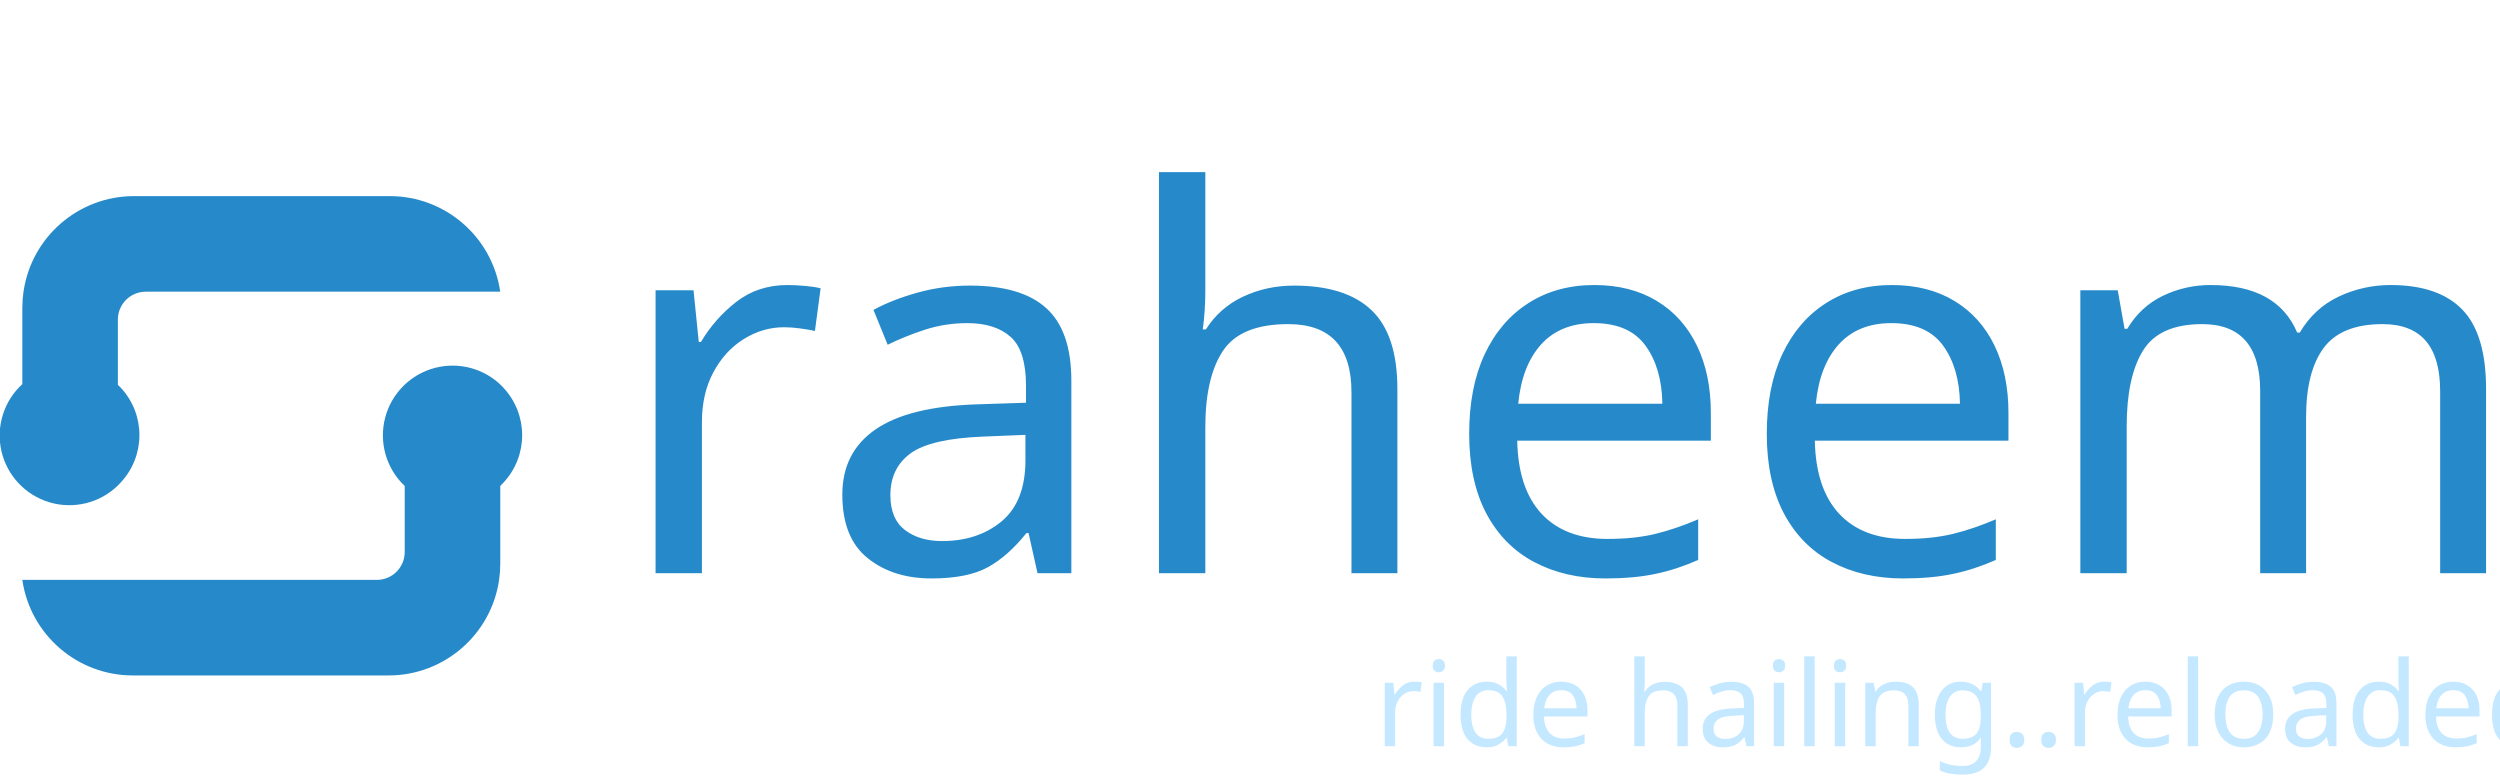
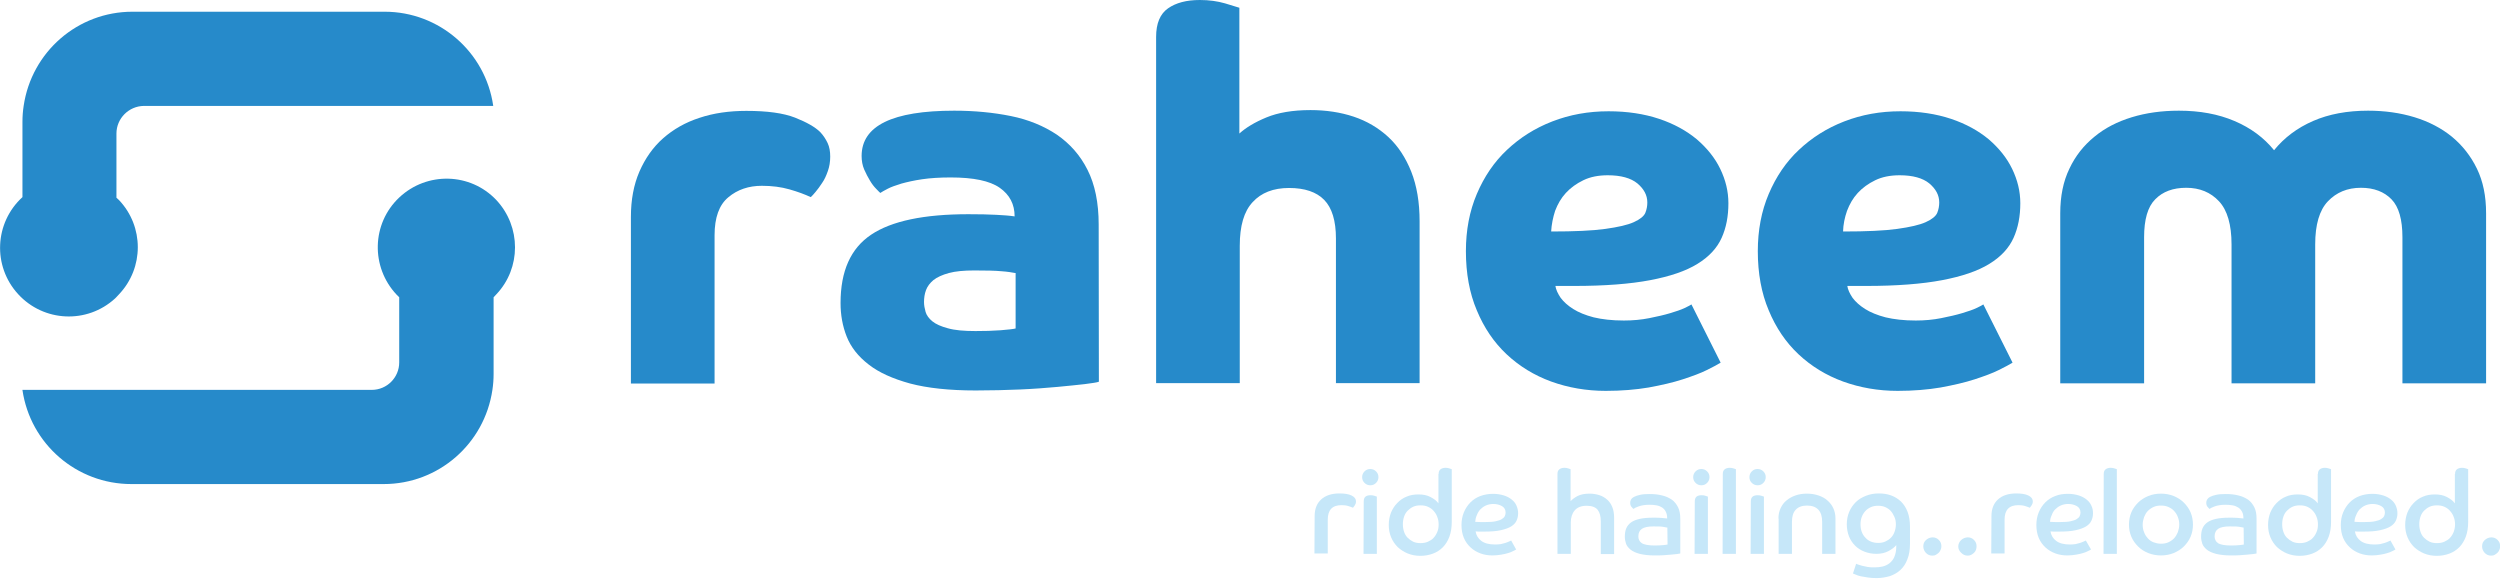
- <svg xmlns="http://www.w3.org/2000/svg" width="274.782" height="86.017" viewBox="0 0 274.782 86.017">
-   <g id="Group_651" data-name="Group 651" transform="translate(-184.218 -74.983)">
-     <g id="Group_1" data-name="Group 1" transform="translate(112.404 10.413)">
-       <g id="Group_650" data-name="Group 650" transform="translate(71.814 51.57)">
-         <path id="Path_1" data-name="Path 1" d="M135.368,91.223h-28.14a12.273,12.273,0,0,0-12.125,10.5,12.539,12.539,0,0,0-.129,1.764v8.4a7.657,7.657,0,1,0,10.465,11.179,4.166,4.166,0,0,0,.315-.327,7.638,7.638,0,0,0,0-10.5c-.089-.095-.186-.18-.279-.27V104.8a3.066,3.066,0,0,1,3.06-3.072H147.5v-.012A12.271,12.271,0,0,0,135.368,91.223Z" transform="translate(-92.52 -56.667)" fill="#268aca" />
-         <path id="Path_2" data-name="Path 2" d="M147.471,109.564a7.66,7.66,0,1,0-10.829,10.829l.008.007v7.265a3.063,3.063,0,0,1-3.06,3.061H94.621v.012a12.271,12.271,0,0,0,12.137,10.49H134.9a12.273,12.273,0,0,0,12.125-10.5,12.538,12.538,0,0,0,.129-1.764V120.4l0,0a4.167,4.167,0,0,0,.315-.327,7.638,7.638,0,0,0,0-10.5Z" transform="translate(-92.167 -53.988)" fill="#268aca" />
-         <text id="raheem" transform="translate(67.118 76)" fill="#268aca" font-size="58" font-family="SegoeUI, Segoe UI">
-           <tspan x="0" y="0">raheem</tspan>
-         </text>
+ <svg xmlns="http://www.w3.org/2000/svg" version="1.1" id="Layer_1" x="0px" y="0px" viewBox="0 0 1258.1 290.9" style="enable-background:new 0 0 1258.1 290.9;" xml:space="preserve">
+   <style type="text/css">
+ 	.st0{fill:#268ACA;}
+ 	.st1{enable-background:new    ;}
+ 	.st2{fill:#C6E7F9;}
+ </style>
+   <g id="Group_651" transform="translate(-184.218 -61.983)">
+     <g id="Group_1" transform="translate(112.404 10.413)">
+       <g id="Group_650" transform="translate(71.814 51.57)">
+         <path id="Path_1" class="st0" d="M193.6,5.9h-127c-27.5,0-50.7,20.2-54.7,47.4c-0.4,2.6-0.6,5.3-0.6,8v37.9     C-2.8,112.1-3.8,133.9,9.1,148c12.9,14.1,34.7,15.1,48.8,2.2c0.2-0.2,0.4-0.4,0.6-0.6c0.5-0.5,1-1,1.4-1.5     c12.6-13.3,12.6-34.1,0-47.4c-0.4-0.4-0.8-0.8-1.3-1.2V67.2c0-7.6,6.2-13.8,13.8-13.9l0,0h175.8v-0.1     C244.3,26.1,221,5.9,193.6,5.9z" />
+         <path id="Path_2" class="st0" d="M249.8,100.7c-13.1-13.9-35-14.4-48.9-1.3s-14.4,35-1.3,48.9c0.4,0.4,0.9,0.9,1.3,1.3l0,0v32.8     c0,7.6-6.2,13.8-13.8,13.8H11.3v0.1c4,27.2,27.3,47.3,54.8,47.3h127c27.5,0,50.7-20.2,54.7-47.4c0.4-2.6,0.6-5.3,0.6-8v-38.6l0,0     c0.5-0.5,1-1,1.4-1.5C262.3,134.9,262.3,114.1,249.8,100.7L249.8,100.7z" />
+         <g class="st1">
+           <path class="st0" d="M317.5,109.1c0-8.5,1.4-16.1,4.3-22.8c2.9-6.6,6.8-12.2,11.9-16.7c5.1-4.5,11.2-8,18.3-10.3      c7.2-2.4,15-3.5,23.6-3.5c10.5,0,18.6,1.1,24.5,3.4c5.8,2.3,10.1,4.7,12.7,7.3c1.6,1.7,2.8,3.6,3.7,5.5s1.3,4.2,1.3,6.8      s-0.4,5.1-1.2,7.3c-0.8,2.3-1.7,4.3-2.9,6c-1.1,1.7-2.2,3.2-3.3,4.5c-1,1.2-1.8,2.1-2.4,2.6c-3-1.4-6.5-2.7-10.7-3.9      c-4.2-1.2-8.8-1.8-13.9-1.8c-6.6,0-12.3,1.9-16.9,5.8c-4.6,3.8-6.9,10.2-6.9,19.1V193h-42.1L317.5,109.1L317.5,109.1z" />
+           <path class="st0" d="M553,192.1c-1,0.4-3.4,0.7-7.1,1.2c-3.7,0.4-8.2,0.9-13.7,1.4s-11.8,1-18.8,1.3c-7.1,0.3-14.5,0.5-22.4,0.5      c-13.3,0-24.3-1.2-33-3.5c-8.7-2.4-15.7-5.5-20.9-9.6c-5.2-4-8.9-8.7-11-14s-3.1-10.9-3.1-16.9c0-16.1,5.1-27.5,15.4-34.4      c10.3-6.9,26.6-10.3,48.9-10.3c5.6,0,10.2,0.1,14,0.3c3.7,0.2,6.8,0.4,9.3,0.8c0-6.1-2.5-10.9-7.5-14.4s-13.2-5.2-24.7-5.2      c-5.4,0-10.2,0.3-14.3,0.9s-7.6,1.4-10.5,2.2c-2.9,0.9-5.2,1.7-6.9,2.6s-3,1.6-3.7,2.1c-0.4-0.3-1-1-2.1-2.1      c-1-1-2.1-2.4-3.1-4.1s-2-3.5-2.9-5.6s-1.3-4.4-1.3-6.8c0-15.2,15.5-22.8,46.6-22.8c10.1,0,19.6,0.9,28.5,2.7      c8.9,1.8,16.6,5,23.2,9.4c6.5,4.5,11.7,10.3,15.4,17.7c3.7,7.3,5.6,16.5,5.6,27.5L553,192.1L553,192.1z M510.9,137.4      c-1.6-0.3-3.9-0.7-6.9-0.9c-3.1-0.3-7.6-0.4-13.7-0.4c-5.2,0-9.5,0.4-12.8,1.3s-5.9,2.1-7.7,3.5c-1.8,1.5-3.1,3.2-3.8,5.1      s-1,3.9-1,6c0,1.6,0.3,3.2,0.8,5c0.5,1.7,1.7,3.3,3.4,4.7c1.7,1.4,4.4,2.6,7.8,3.5c3.5,1,8.1,1.4,13.9,1.4      c4.5,0,8.7-0.1,12.6-0.4c3.8-0.3,6.4-0.6,7.6-0.9v-27.9H510.9z" />
+           <path class="st0" d="M581.8,18.6c0-6.8,2-11.6,6-14.4c4-2.8,9.3-4.2,16-4.2c4.7,0,8.9,0.6,12.7,1.7c3.7,1.1,6.1,1.9,7.2,2.2      v63.3c3.3-3,7.8-5.7,13.6-8.1s13.2-3.7,22.2-3.7c7.8,0,15.1,1.1,21.7,3.3c6.6,2.2,12.4,5.6,17.4,10.2s8.8,10.5,11.6,17.5      c2.8,7.1,4.2,15.4,4.2,25v81.4h-42.1V120c0-8.9-2-15.4-5.9-19.4s-9.8-6-17.7-6s-14,2.4-18.3,7.1c-4.4,4.7-6.5,12-6.5,22v69.1      h-42.1V18.6z" />
+           <path class="st0" d="M782.7,143.7c0.3,2.1,1.3,4.1,2.7,6.2c1.5,2,3.6,3.9,6.3,5.6s6.1,3.1,10.3,4.2c4.2,1,9.2,1.6,15.2,1.6      c4.5,0,8.8-0.4,12.8-1.2c4-0.8,7.5-1.6,10.5-2.5s5.4-1.7,7.3-2.6s3-1.5,3.4-1.8l14.7,29.3c-1.4,0.9-3.7,2.1-6.9,3.7      c-3.2,1.6-7.3,3.1-12.2,4.7c-4.9,1.6-10.6,2.9-17.1,4.1c-6.5,1.1-13.7,1.7-21.6,1.7c-9.8,0-18.9-1.6-27.5-4.7      c-8.5-3.1-16-7.7-22.4-13.7s-11.4-13.4-15-22.1c-3.7-8.7-5.5-18.7-5.5-29.8c0-10.5,1.8-20.1,5.5-28.8      c3.7-8.7,8.7-16.1,15.2-22.2s14-10.9,22.8-14.3c8.8-3.4,18.1-5.1,28.3-5.1c9.4,0,17.9,1.3,25.4,3.8s13.8,6,19,10.3      c5.1,4.4,9.1,9.3,11.8,14.9c2.7,5.6,4.1,11.3,4.1,17.3c0,6.5-1.1,12.3-3.4,17.4s-6.3,9.5-12.2,13.1c-5.8,3.6-13.8,6.3-23.8,8.2      c-10,1.9-22.8,2.9-38.3,2.9h-9.4V143.7z M780.6,116.5c11.7,0,20.8-0.4,27.2-1.3c6.5-0.9,11.3-2,14.4-3.4s5.1-3,5.8-4.7      c0.7-1.7,1-3.5,1-5.2c0-3.7-1.7-6.8-5-9.6c-3.3-2.7-8.3-4.1-14.9-4.1c-4.7,0-8.8,0.8-12.3,2.5s-6.4,3.8-8.8,6.4      c-2.4,2.6-4.1,5.6-5.4,9C781.5,109.5,780.8,113,780.6,116.5z" />
+           <path class="st0" d="M929.6,143.7c0.3,2.1,1.3,4.1,2.7,6.2c1.5,2,3.6,3.9,6.3,5.6c2.7,1.7,6.1,3.1,10.3,4.2      c4.2,1,9.2,1.6,15.2,1.6c4.5,0,8.8-0.4,12.8-1.2c4-0.8,7.5-1.6,10.5-2.5s5.4-1.7,7.3-2.6s3-1.5,3.4-1.8l14.7,29.3      c-1.4,0.9-3.7,2.1-6.9,3.7c-3.2,1.6-7.3,3.1-12.2,4.7c-4.9,1.6-10.6,2.9-17.1,4.1c-6.5,1.1-13.7,1.7-21.6,1.7      c-9.8,0-18.9-1.6-27.5-4.7c-8.5-3.1-16-7.7-22.4-13.7s-11.4-13.4-15-22.1c-3.7-8.7-5.5-18.7-5.5-29.8c0-10.5,1.8-20.1,5.5-28.8      c3.7-8.7,8.7-16.1,15.2-22.2s14-10.9,22.8-14.3c8.8-3.4,18.1-5.1,28.3-5.1c9.4,0,17.9,1.3,25.4,3.8s13.8,6,19,10.3      c5.1,4.4,9.1,9.3,11.8,14.9c2.7,5.6,4.1,11.3,4.1,17.3c0,6.5-1.1,12.3-3.4,17.4s-6.3,9.5-12.2,13.1c-5.8,3.6-13.8,6.3-23.8,8.2      c-10,1.9-22.8,2.9-38.3,2.9h-9.4V143.7z M927.5,116.5c11.7,0,20.8-0.4,27.2-1.3c6.5-0.9,11.3-2,14.4-3.4s5.1-3,5.8-4.7      c0.7-1.7,1-3.5,1-5.2c0-3.7-1.7-6.8-5-9.6c-3.3-2.7-8.3-4.1-14.9-4.1c-4.7,0-8.8,0.8-12.3,2.5s-6.4,3.8-8.8,6.4s-4.1,5.6-5.4,9      C928.3,109.5,927.6,113,927.5,116.5z" />
+           <path class="st0" d="M1036.8,107.3c0-8.5,1.5-16,4.6-22.4c3-6.4,7.2-11.7,12.6-16.1c5.3-4.4,11.6-7.6,18.8-9.8      c7.2-2.2,15.1-3.3,23.7-3.3c10.5,0,19.8,1.7,28,5.2c8.2,3.5,14.8,8.4,19.9,14.7c5.1-6.3,11.6-11.2,19.6-14.7      c8-3.5,17.3-5.2,27.7-5.2c8.4,0,16.2,1.1,23.4,3.3c7.2,2.2,13.5,5.5,18.8,9.8c5.3,4.4,9.5,9.7,12.6,16.1s4.6,13.8,4.6,22.4v85.6      H1209v-73.5c0-8.9-1.8-15.3-5.5-19.1c-3.7-3.8-8.8-5.8-15.4-5.8c-6.8,0-12.3,2.3-16.6,6.8c-4.3,4.5-6.4,11.8-6.4,21.7v69.9H1123      V123c0-9.9-2.1-17.2-6.3-21.7c-4.2-4.5-9.7-6.8-16.5-6.8c-6.6,0-11.8,1.9-15.6,5.8c-3.8,3.8-5.6,10.2-5.6,19.1v73.5h-42.2V107.3      z" />
+         </g>
      </g>
    </g>
-     <text id="ride_hailing..reloaded." data-name="ride hailing..reloaded." transform="translate(397 157)" fill="#c4e8ff" font-size="13" font-family="SegoeUI, Segoe UI">
-       <tspan x="-61.687" y="0">ride hailing..reloaded.</tspan>
-     </text>
+     <g class="st1">
+       <path class="st2" d="M845.8,321.7c0-3.6,1.1-6.4,3.3-8.4c2.2-2,5.3-3,9.2-3c2.5,0,4.5,0.3,6,1s2.3,1.7,2.3,3.1    c0,0.7-0.2,1.3-0.6,1.9c-0.4,0.6-0.7,1-0.9,1.2c-0.7-0.3-1.5-0.6-2.5-0.9c-1-0.3-2.1-0.4-3.3-0.4c-4.6,0-6.9,2.4-6.9,7.3v17h-6.7    L845.8,321.7L845.8,321.7z" />
+       <path class="st2" d="M873.8,298c1.1,0,2.1,0.4,2.9,1.2c0.8,0.8,1.2,1.7,1.2,2.9c0,1.1-0.4,2.1-1.2,2.9c-0.8,0.8-1.7,1.2-2.9,1.2    c-1.1,0-2.1-0.4-2.9-1.2s-1.2-1.7-1.2-2.9c0-1.1,0.4-2.1,1.2-2.9C871.7,298.4,872.7,298,873.8,298z M870.5,314.3    c0-1.1,0.3-1.9,0.9-2.4s1.5-0.7,2.6-0.7c0.7,0,1.4,0.1,1.9,0.3c0.6,0.2,1,0.3,1.2,0.4v28.8h-6.7L870.5,314.3L870.5,314.3z" />
+       <path class="st2" d="M908.2,300.5c0-1.1,0.3-1.8,0.9-2.3s1.5-0.8,2.6-0.8c0.7,0,1.3,0.1,1.9,0.3c0.6,0.2,1,0.3,1.2,0.4v26.5    c0,2.9-0.4,5.3-1.2,7.5c-0.8,2.1-1.9,3.9-3.3,5.3c-1.4,1.4-3.1,2.5-5,3.2s-4,1.1-6.3,1.1s-4.4-0.4-6.4-1.2c-1.9-0.8-3.6-1.9-5-3.2    c-1.4-1.4-2.5-3-3.3-4.9s-1.2-4-1.2-6.2c0-2.3,0.4-4.3,1.1-6.2c0.8-1.9,1.8-3.5,3.2-4.9c1.3-1.4,2.9-2.5,4.7-3.2    c1.8-0.8,3.8-1.1,6-1.1c2.3,0,4.3,0.4,6,1.3c1.7,0.9,3.1,1.9,4,3.2v-14.8H908.2z M908.2,325.9c0-1.3-0.2-2.6-0.7-3.8    c-0.4-1.2-1.1-2.2-1.9-3.1c-0.8-0.9-1.7-1.5-2.8-2s-2.3-0.7-3.7-0.7c-1.4,0-2.6,0.2-3.7,0.7s-2,1.2-2.8,2s-1.4,1.8-1.8,3    s-0.6,2.4-0.6,3.8c0,1.4,0.2,2.6,0.6,3.8s1,2.2,1.8,3s1.8,1.5,2.8,2c1.1,0.5,2.3,0.7,3.7,0.7c1.3,0,2.6-0.2,3.7-0.7    s2.1-1.1,2.8-1.9c0.8-0.8,1.4-1.8,1.9-3C908,328.6,908.2,327.3,908.2,325.9z" />
+       <path class="st2" d="M947.2,338.5c-0.3,0.2-0.8,0.5-1.5,0.8c-0.7,0.4-1.5,0.7-2.5,1s-2.2,0.6-3.5,0.8s-2.7,0.4-4.3,0.4    c-2.2,0-4.2-0.3-6.1-1s-3.6-1.7-5-3s-2.6-2.9-3.4-4.8c-0.8-1.9-1.2-4.1-1.2-6.5c0-2.3,0.4-4.5,1.2-6.4c0.8-1.9,1.9-3.6,3.3-5    s3.1-2.5,5-3.2s4.1-1.1,6.4-1.1c2,0,3.8,0.3,5.4,0.8s2.9,1.2,4,2.1c1.1,0.9,1.9,1.9,2.4,3.1c0.5,1.2,0.8,2.4,0.8,3.8    c0,1.4-0.3,2.6-0.8,3.7c-0.5,1.1-1.4,2.1-2.7,2.9c-1.3,0.8-3,1.4-5.2,1.9s-5,0.7-8.3,0.7c-0.8,0-1.5,0-2.2,0s-1.4,0-2.2-0.1    c0.3,2,1.3,3.6,2.9,4.8s3.9,1.8,7,1.8c1,0,2-0.1,2.8-0.2c0.9-0.2,1.6-0.4,2.3-0.6c0.7-0.2,1.3-0.5,1.8-0.7s0.9-0.4,1.1-0.5    L947.2,338.5z M926.6,324.6c0.9,0,1.8,0.1,2.6,0.1c0.8,0,1.6,0,2.5,0c2.2,0,3.9-0.1,5.2-0.4c1.3-0.3,2.4-0.6,3.1-1.1    c0.7-0.4,1.2-0.9,1.5-1.5c0.2-0.5,0.4-1.1,0.4-1.7c0-1.5-0.6-2.6-1.8-3.3c-1.2-0.7-2.7-1.1-4.4-1.1c-1.4,0-2.7,0.3-3.8,0.8    c-1.1,0.5-2,1.2-2.8,2c-0.7,0.8-1.3,1.8-1.7,2.9C926.9,322.3,926.7,323.5,926.6,324.6z" />
+       <path class="st2" d="M968,300.5c0-1.1,0.3-1.8,0.9-2.3s1.5-0.8,2.6-0.8c0.7,0,1.3,0.1,1.9,0.3c0.6,0.2,1,0.3,1.2,0.4v16.1    c0.8-0.9,2-1.8,3.5-2.6c1.6-0.8,3.6-1.2,6.1-1.2c1.8,0,3.4,0.3,5,0.8c1.5,0.5,2.8,1.3,3.9,2.3s1.9,2.2,2.5,3.7s0.9,3.2,0.9,5.2    v18.4h-6.7v-16.4c0-2.6-0.5-4.5-1.6-5.9c-1.1-1.3-2.9-2-5.5-2c-2.7,0-4.7,0.8-6,2.3s-2,3.6-2,6.1v15.8H968L968,300.5L968,300.5z" />
+       <path class="st2" d="M1029.9,340.5c-0.4,0.1-1,0.2-1.8,0.3s-1.8,0.2-3,0.3c-1.1,0.1-2.4,0.2-3.8,0.3s-2.9,0.1-4.4,0.1    c-3.1,0-5.5-0.3-7.5-0.8c-1.9-0.5-3.5-1.2-4.6-2.1c-1.1-0.9-1.9-1.9-2.3-3c-0.4-1.2-0.6-2.3-0.6-3.5c0-1.6,0.2-3,0.7-4.2    s1.3-2.2,2.4-3s2.6-1.4,4.4-1.8c1.8-0.4,4-0.6,6.6-0.6c1.5,0,2.9,0,4.2,0.1c1.3,0.1,2.3,0.2,3,0.3c0-1.4-0.2-2.5-0.7-3.4    c-0.4-0.9-1.1-1.6-1.8-2.1c-0.8-0.5-1.7-0.9-2.8-1.1c-1.1-0.2-2.3-0.3-3.6-0.3c-2.2,0-4,0.3-5.4,0.8s-2.2,0.9-2.7,1.3    c-0.2-0.2-0.6-0.6-1-1.1s-0.6-1.2-0.6-2c0-0.5,0.1-1.1,0.4-1.6s0.8-1,1.6-1.4c0.7-0.4,1.7-0.7,3-1s2.8-0.4,4.7-0.4    c2.3,0,4.4,0.2,6.3,0.7c1.9,0.4,3.5,1.2,4.9,2.1c1.4,1,2.4,2.3,3.2,3.9c0.8,1.6,1.1,3.5,1.1,5.8v17.4H1029.9z M1023.3,327.5    c-0.4-0.1-1.1-0.2-2.2-0.4s-2.7-0.2-4.8-0.2c-2.7,0-4.6,0.4-5.8,1.2c-1.2,0.8-1.8,2.1-1.8,3.8c0,0.7,0.1,1.3,0.4,1.9    c0.3,0.6,0.7,1.1,1.3,1.5c0.6,0.4,1.5,0.7,2.6,0.9s2.4,0.3,4,0.3c1.8,0,3.2-0.1,4.3-0.2c1.1-0.1,1.8-0.2,2.1-0.3L1023.3,327.5    L1023.3,327.5z" />
+       <path class="st2" d="M1040.4,298c1.1,0,2.1,0.4,2.9,1.2c0.8,0.8,1.2,1.7,1.2,2.9c0,1.1-0.4,2.1-1.2,2.9c-0.8,0.8-1.7,1.2-2.9,1.2    c-1.1,0-2.1-0.4-2.9-1.2s-1.2-1.7-1.2-2.9c0-1.1,0.4-2.1,1.2-2.9C1038.3,298.4,1039.3,298,1040.4,298z M1037.1,314.3    c0-1.1,0.3-1.9,0.9-2.4s1.5-0.7,2.6-0.7c0.7,0,1.4,0.1,1.9,0.3c0.6,0.2,1,0.3,1.2,0.4v28.8h-6.7L1037.1,314.3L1037.1,314.3z" />
+       <path class="st2" d="M1051.2,300.5c0-1.1,0.3-1.8,0.9-2.3s1.5-0.8,2.6-0.8c0.7,0,1.3,0.1,1.9,0.3c0.6,0.2,1,0.3,1.2,0.4v42.6h-6.7    L1051.2,300.5L1051.2,300.5z" />
+       <path class="st2" d="M1068.7,298c1.1,0,2.1,0.4,2.9,1.2c0.8,0.8,1.2,1.7,1.2,2.9c0,1.1-0.4,2.1-1.2,2.9c-0.8,0.8-1.7,1.2-2.9,1.2    c-1.1,0-2.1-0.4-2.9-1.2s-1.2-1.7-1.2-2.9c0-1.1,0.4-2.1,1.2-2.9C1066.6,298.4,1067.5,298,1068.7,298z M1065.3,314.3    c0-1.1,0.3-1.9,0.9-2.4s1.5-0.7,2.6-0.7c0.7,0,1.3,0.1,1.9,0.3s1,0.3,1.2,0.4v28.8h-6.7L1065.3,314.3L1065.3,314.3z" />
+       <path class="st2" d="M1079.2,322.9c0-2,0.4-3.7,1.1-5.2s1.7-2.9,3-3.9c1.3-1.1,2.8-1.9,4.5-2.5s3.6-0.9,5.7-0.9s4,0.3,5.8,0.9    c1.8,0.6,3.3,1.4,4.5,2.5c1.3,1.1,2.3,2.4,3,3.9s1.1,3.3,1.1,5.2v17.8h-6.7v-16.1c0-2.7-0.6-4.7-1.9-6.1s-3.2-2.1-5.7-2.1    s-4.4,0.7-5.7,2.1c-1.3,1.4-1.9,3.4-1.9,6.1v16.1h-6.7v-17.8H1079.2z" />
+       <path class="st2" d="M1118.3,345.7c0.2,0.1,0.5,0.2,1,0.4s1.2,0.4,2,0.6s1.7,0.4,2.8,0.6c1.1,0.2,2.2,0.2,3.5,0.2s2.6-0.1,3.9-0.4    s2.4-0.8,3.5-1.6c1-0.8,1.9-1.8,2.5-3.2s1-3.1,1-5.3v-0.7c-0.9,1.1-2.2,2.1-3.9,3c-1.7,0.9-3.7,1.4-6.1,1.4c-2.2,0-4.2-0.4-6-1.1    c-1.8-0.7-3.4-1.7-4.7-3c-1.3-1.3-2.4-2.9-3.1-4.7s-1.1-3.9-1.1-6.1c0-2.2,0.4-4.3,1.2-6.2c0.8-1.9,1.9-3.5,3.3-4.9    s3.1-2.4,5.1-3.2s4.1-1.2,6.5-1.2c2.2,0,4.3,0.3,6.2,1c1.9,0.7,3.5,1.7,5,3.1c1.4,1.4,2.5,3.1,3.3,5.2c0.8,2.1,1.2,4.6,1.2,7.5    v8.4c0,3.1-0.4,5.7-1.3,7.9c-0.8,2.2-2,4-3.5,5.4s-3.3,2.4-5.3,3.1c-2.1,0.6-4.3,1-6.7,1c-1.6,0-3.1-0.1-4.4-0.3s-2.5-0.4-3.5-0.6    s-1.9-0.5-2.5-0.8c-0.7-0.3-1.2-0.5-1.5-0.6L1118.3,345.7z M1129.4,335.2c1.3,0,2.5-0.2,3.6-0.7s2-1.1,2.8-1.9    c0.8-0.8,1.4-1.8,1.8-2.9c0.4-1.1,0.7-2.4,0.7-3.8c0-1.3-0.2-2.6-0.7-3.7s-1.1-2.2-1.8-3s-1.7-1.5-2.8-2c-1.1-0.5-2.3-0.7-3.6-0.7    c-1.4,0-2.6,0.2-3.7,0.7s-2.1,1.2-2.8,2c-0.8,0.9-1.4,1.9-1.8,3s-0.6,2.3-0.6,3.6c0,2.8,0.8,5.1,2.5,6.8    C1124.5,334.3,1126.7,335.2,1129.4,335.2z" />
+       <path class="st2" d="M1152.1,337c0-0.6,0.1-1.2,0.3-1.8c0.2-0.5,0.6-1,1-1.4s0.9-0.7,1.5-1c0.6-0.2,1.2-0.4,1.8-0.4    c1.3,0,2.3,0.4,3.2,1.3c0.9,0.9,1.3,1.9,1.3,3.2c0,0.6-0.1,1.2-0.4,1.8c-0.2,0.6-0.6,1.1-1,1.5s-0.9,0.7-1.4,1s-1.1,0.4-1.8,0.4    c-1.3,0-2.3-0.5-3.2-1.4C1152.6,339.3,1152.1,338.2,1152.1,337z" />
+       <path class="st2" d="M1169.7,337c0-0.6,0.1-1.2,0.4-1.8c0.2-0.5,0.6-1,1-1.4s0.9-0.7,1.5-1c0.6-0.2,1.2-0.4,1.8-0.4    c1.3,0,2.3,0.4,3.2,1.3s1.3,1.9,1.3,3.2c0,0.6-0.1,1.2-0.3,1.8c-0.2,0.6-0.6,1.1-1,1.5s-0.9,0.7-1.4,1c-0.6,0.3-1.1,0.4-1.8,0.4    c-1.3,0-2.3-0.5-3.2-1.4C1170.2,339.3,1169.7,338.2,1169.7,337z" />
+       <path class="st2" d="M1186.4,321.7c0-3.6,1.1-6.4,3.3-8.4c2.2-2,5.3-3,9.2-3c2.5,0,4.5,0.3,6,1s2.3,1.7,2.3,3.1    c0,0.7-0.2,1.3-0.6,1.9c-0.4,0.6-0.7,1-0.9,1.2c-0.7-0.3-1.5-0.6-2.5-0.9c-1-0.3-2.1-0.4-3.3-0.4c-4.6,0-6.9,2.4-6.9,7.3v17h-6.7    L1186.4,321.7L1186.4,321.7z" />
+       <path class="st2" d="M1236.5,338.5c-0.3,0.2-0.8,0.5-1.5,0.8c-0.7,0.4-1.5,0.7-2.5,1s-2.2,0.6-3.5,0.8s-2.7,0.4-4.3,0.4    c-2.2,0-4.2-0.3-6.1-1s-3.6-1.7-5-3s-2.6-2.9-3.4-4.8c-0.8-1.9-1.2-4.1-1.2-6.5c0-2.3,0.4-4.5,1.2-6.4c0.8-1.9,1.9-3.6,3.3-5    s3.1-2.5,5-3.2c1.9-0.8,4.1-1.1,6.4-1.1c2,0,3.8,0.3,5.4,0.8s2.9,1.2,4,2.1c1.1,0.9,1.9,1.9,2.4,3.1c0.6,1.2,0.8,2.4,0.8,3.8    c0,1.4-0.3,2.6-0.8,3.7c-0.5,1.1-1.4,2.1-2.7,2.9c-1.3,0.8-3,1.4-5.2,1.9s-5,0.7-8.3,0.7c-0.8,0-1.5,0-2.2,0s-1.4,0-2.2-0.1    c0.3,2,1.3,3.6,2.9,4.8s3.9,1.8,6.9,1.8c1,0,2-0.1,2.8-0.2c0.9-0.2,1.6-0.4,2.3-0.6c0.7-0.2,1.3-0.5,1.8-0.7s0.9-0.4,1.1-0.5    L1236.5,338.5z M1215.9,324.6c0.9,0,1.8,0.1,2.6,0.1c0.8,0,1.6,0,2.5,0c2.2,0,3.9-0.1,5.2-0.4c1.3-0.3,2.4-0.6,3.1-1.1    c0.7-0.4,1.2-0.9,1.5-1.5c0.2-0.5,0.4-1.1,0.4-1.7c0-1.5-0.6-2.6-1.8-3.3c-1.2-0.7-2.7-1.1-4.4-1.1c-1.4,0-2.7,0.3-3.8,0.8    c-1.1,0.5-2,1.2-2.8,2s-1.3,1.8-1.7,2.9C1216.2,322.3,1215.9,323.5,1215.9,324.6z" />
+       <path class="st2" d="M1242.9,300.5c0-1.1,0.3-1.8,0.9-2.3s1.5-0.8,2.6-0.8c0.7,0,1.4,0.1,1.9,0.3c0.6,0.2,1,0.3,1.2,0.4v42.6h-6.7    L1242.9,300.5L1242.9,300.5z" />
+       <path class="st2" d="M1271.7,310.4c2.3,0,4.4,0.4,6.4,1.2s3.7,1.9,5.1,3.3s2.6,3,3.4,4.9s1.2,4,1.2,6.2s-0.4,4.2-1.2,6.1    c-0.8,1.9-2,3.5-3.4,4.9s-3.2,2.5-5.1,3.3c-2,0.8-4.1,1.2-6.4,1.2s-4.4-0.4-6.4-1.2s-3.7-1.9-5.1-3.3c-1.4-1.4-2.6-3-3.4-4.9    s-1.2-3.9-1.2-6.1c0-2.2,0.4-4.3,1.2-6.2c0.8-1.9,2-3.5,3.4-4.9s3.2-2.5,5.1-3.3C1267.3,310.8,1269.4,310.4,1271.7,310.4z     M1271.7,335.6c1.3,0,2.6-0.2,3.7-0.7s2.1-1.2,2.9-2c0.8-0.9,1.4-1.9,1.9-3.1c0.4-1.2,0.7-2.4,0.7-3.8c0-1.4-0.2-2.6-0.7-3.8    c-0.4-1.2-1.1-2.2-1.9-3.1c-0.8-0.9-1.8-1.5-2.9-2s-2.4-0.7-3.7-0.7c-1.4,0-2.6,0.2-3.7,0.7s-2.1,1.2-2.9,2s-1.4,1.9-1.9,3.1    c-0.4,1.2-0.7,2.5-0.7,3.8c0,1.4,0.2,2.6,0.7,3.8c0.4,1.2,1.1,2.2,1.9,3.1c0.8,0.9,1.8,1.6,2.9,2S1270.3,335.6,1271.7,335.6z" />
+       <path class="st2" d="M1319.9,340.5c-0.4,0.1-1,0.2-1.8,0.3s-1.8,0.2-3,0.3c-1.1,0.1-2.4,0.2-3.8,0.3s-2.9,0.1-4.4,0.1    c-3,0-5.5-0.3-7.5-0.8c-1.9-0.5-3.5-1.2-4.6-2.1c-1.1-0.9-1.9-1.9-2.3-3c-0.4-1.2-0.6-2.3-0.6-3.5c0-1.6,0.2-3,0.7-4.2    s1.3-2.2,2.4-3s2.6-1.4,4.4-1.8c1.8-0.4,4-0.6,6.6-0.6c1.5,0,2.9,0,4.2,0.1c1.3,0.1,2.3,0.2,3,0.3c0-1.4-0.2-2.5-0.7-3.4    s-1.1-1.6-1.9-2.1s-1.7-0.9-2.8-1.1c-1.1-0.2-2.3-0.3-3.6-0.3c-2.2,0-4,0.3-5.4,0.8c-1.3,0.5-2.2,0.9-2.7,1.3    c-0.2-0.2-0.6-0.6-1-1.1s-0.6-1.2-0.6-2c0-0.5,0.1-1.1,0.4-1.6s0.8-1,1.6-1.4c0.7-0.4,1.7-0.7,3-1s2.8-0.4,4.8-0.4    c2.3,0,4.4,0.2,6.3,0.7c1.9,0.4,3.5,1.2,4.9,2.1c1.4,1,2.4,2.3,3.2,3.9c0.8,1.6,1.1,3.5,1.1,5.8v17.4H1319.9z M1313.3,327.5    c-0.4-0.1-1.1-0.2-2.2-0.4s-2.7-0.2-4.8-0.2c-2.7,0-4.6,0.4-5.8,1.2c-1.2,0.8-1.8,2.1-1.8,3.8c0,0.7,0.1,1.3,0.4,1.9    c0.3,0.6,0.7,1.1,1.3,1.5c0.6,0.4,1.5,0.7,2.6,0.9s2.4,0.3,4,0.3c1.8,0,3.2-0.1,4.3-0.2c1.1-0.1,1.8-0.2,2.1-0.3L1313.3,327.5    L1313.3,327.5z" />
+       <path class="st2" d="M1350.7,300.5c0-1.1,0.3-1.8,0.9-2.3s1.5-0.8,2.6-0.8c0.7,0,1.3,0.1,1.9,0.3c0.6,0.2,1,0.3,1.2,0.4v26.5    c0,2.9-0.4,5.3-1.2,7.5c-0.8,2.1-1.9,3.9-3.3,5.3c-1.4,1.4-3.1,2.5-5,3.2s-4,1.1-6.3,1.1s-4.4-0.4-6.4-1.2c-1.9-0.8-3.6-1.9-5-3.2    c-1.4-1.4-2.5-3-3.3-4.9s-1.2-4-1.2-6.2c0-2.3,0.4-4.3,1.1-6.2c0.8-1.9,1.8-3.5,3.2-4.9s2.9-2.5,4.7-3.2c1.8-0.8,3.8-1.1,6-1.1    c2.3,0,4.3,0.4,6,1.3c1.7,0.9,3.1,1.9,4,3.2v-14.8H1350.7z M1350.7,325.9c0-1.3-0.2-2.6-0.7-3.8c-0.4-1.2-1.1-2.2-1.9-3.1    c-0.8-0.9-1.7-1.5-2.8-2c-1.1-0.5-2.3-0.7-3.7-0.7c-1.4,0-2.6,0.2-3.7,0.7s-2,1.2-2.8,2s-1.4,1.8-1.8,3s-0.6,2.4-0.6,3.8    c0,1.4,0.2,2.6,0.6,3.8s1,2.2,1.8,3s1.8,1.5,2.8,2c1.1,0.5,2.3,0.7,3.7,0.7c1.3,0,2.6-0.2,3.7-0.7s2.1-1.1,2.8-1.9    c0.8-0.8,1.4-1.8,1.9-3C1350.5,328.6,1350.7,327.3,1350.7,325.9z" />
+       <path class="st2" d="M1389.7,338.5c-0.3,0.2-0.8,0.5-1.5,0.8c-0.7,0.4-1.5,0.7-2.5,1s-2.2,0.6-3.5,0.8s-2.7,0.4-4.3,0.4    c-2.2,0-4.2-0.3-6.1-1s-3.6-1.7-5-3s-2.6-2.9-3.4-4.8c-0.8-1.9-1.2-4.1-1.2-6.5c0-2.3,0.4-4.5,1.2-6.4c0.8-1.9,1.9-3.6,3.3-5    s3.1-2.5,5-3.2s4.1-1.1,6.4-1.1c2,0,3.8,0.3,5.4,0.8s2.9,1.2,4,2.1c1.1,0.9,1.9,1.9,2.4,3.1c0.5,1.2,0.8,2.4,0.8,3.8    c0,1.4-0.3,2.6-0.8,3.7c-0.5,1.1-1.4,2.1-2.7,2.9c-1.3,0.8-3,1.4-5.2,1.9s-5,0.7-8.3,0.7c-0.8,0-1.5,0-2.2,0s-1.4,0-2.2-0.1    c0.3,2,1.3,3.6,2.9,4.8s3.9,1.8,7,1.8c1,0,2-0.1,2.8-0.2c0.9-0.2,1.6-0.4,2.3-0.6c0.7-0.2,1.3-0.5,1.8-0.7s0.9-0.4,1.1-0.5    L1389.7,338.5z M1369.1,324.6c0.9,0,1.8,0.1,2.6,0.1c0.8,0,1.6,0,2.5,0c2.2,0,3.9-0.1,5.2-0.4c1.3-0.3,2.4-0.6,3.1-1.1    c0.7-0.4,1.2-0.9,1.5-1.5c0.2-0.5,0.4-1.1,0.4-1.7c0-1.5-0.6-2.6-1.8-3.3c-1.2-0.7-2.7-1.1-4.4-1.1c-1.4,0-2.7,0.3-3.8,0.8    c-1.1,0.5-2,1.2-2.8,2c-0.7,0.8-1.3,1.8-1.7,2.9C1369.4,322.3,1369.1,323.5,1369.1,324.6z" />
+       <path class="st2" d="M1419.7,300.5c0-1.1,0.3-1.8,0.9-2.3s1.5-0.8,2.6-0.8c0.7,0,1.3,0.1,1.9,0.3c0.6,0.2,1,0.3,1.2,0.4v26.5    c0,2.9-0.4,5.3-1.2,7.5c-0.8,2.1-1.9,3.9-3.3,5.3c-1.4,1.4-3.1,2.5-5,3.2s-4,1.1-6.3,1.1s-4.4-0.4-6.4-1.2c-1.9-0.8-3.6-1.9-5-3.2    c-1.4-1.4-2.5-3-3.3-4.9s-1.2-4-1.2-6.2c0-2.3,0.4-4.3,1.1-6.2c0.8-1.9,1.8-3.5,3.2-4.9c1.3-1.4,2.9-2.5,4.7-3.2    c1.8-0.8,3.8-1.1,6-1.1c2.3,0,4.3,0.4,6,1.3c1.7,0.9,3.1,1.9,4,3.2v-14.8H1419.7z M1419.7,325.9c0-1.3-0.2-2.6-0.7-3.8    c-0.4-1.2-1.1-2.2-1.9-3.1c-0.8-0.9-1.7-1.5-2.8-2s-2.3-0.7-3.7-0.7c-1.4,0-2.6,0.2-3.7,0.7s-2,1.2-2.8,2s-1.4,1.8-1.8,3    s-0.6,2.4-0.6,3.8c0,1.4,0.2,2.6,0.6,3.8s1,2.2,1.8,3s1.8,1.5,2.8,2c1.1,0.5,2.3,0.7,3.7,0.7c1.3,0,2.6-0.2,3.7-0.7    s2.1-1.1,2.8-1.9c0.8-0.8,1.4-1.8,1.9-3C1419.4,328.6,1419.7,327.3,1419.7,325.9z" />
+       <path class="st2" d="M1433.3,337c0-0.6,0.1-1.2,0.3-1.8c0.2-0.5,0.6-1,1-1.4s0.9-0.7,1.5-1c0.6-0.2,1.2-0.4,1.8-0.4    c1.3,0,2.3,0.4,3.2,1.3c0.9,0.9,1.3,1.9,1.3,3.2c0,0.6-0.1,1.2-0.4,1.8c-0.2,0.6-0.6,1.1-1,1.5s-0.9,0.7-1.4,1s-1.1,0.4-1.8,0.4    c-1.3,0-2.3-0.5-3.2-1.4C1433.8,339.3,1433.3,338.2,1433.3,337z" />
+     </g>
  </g>
</svg>
